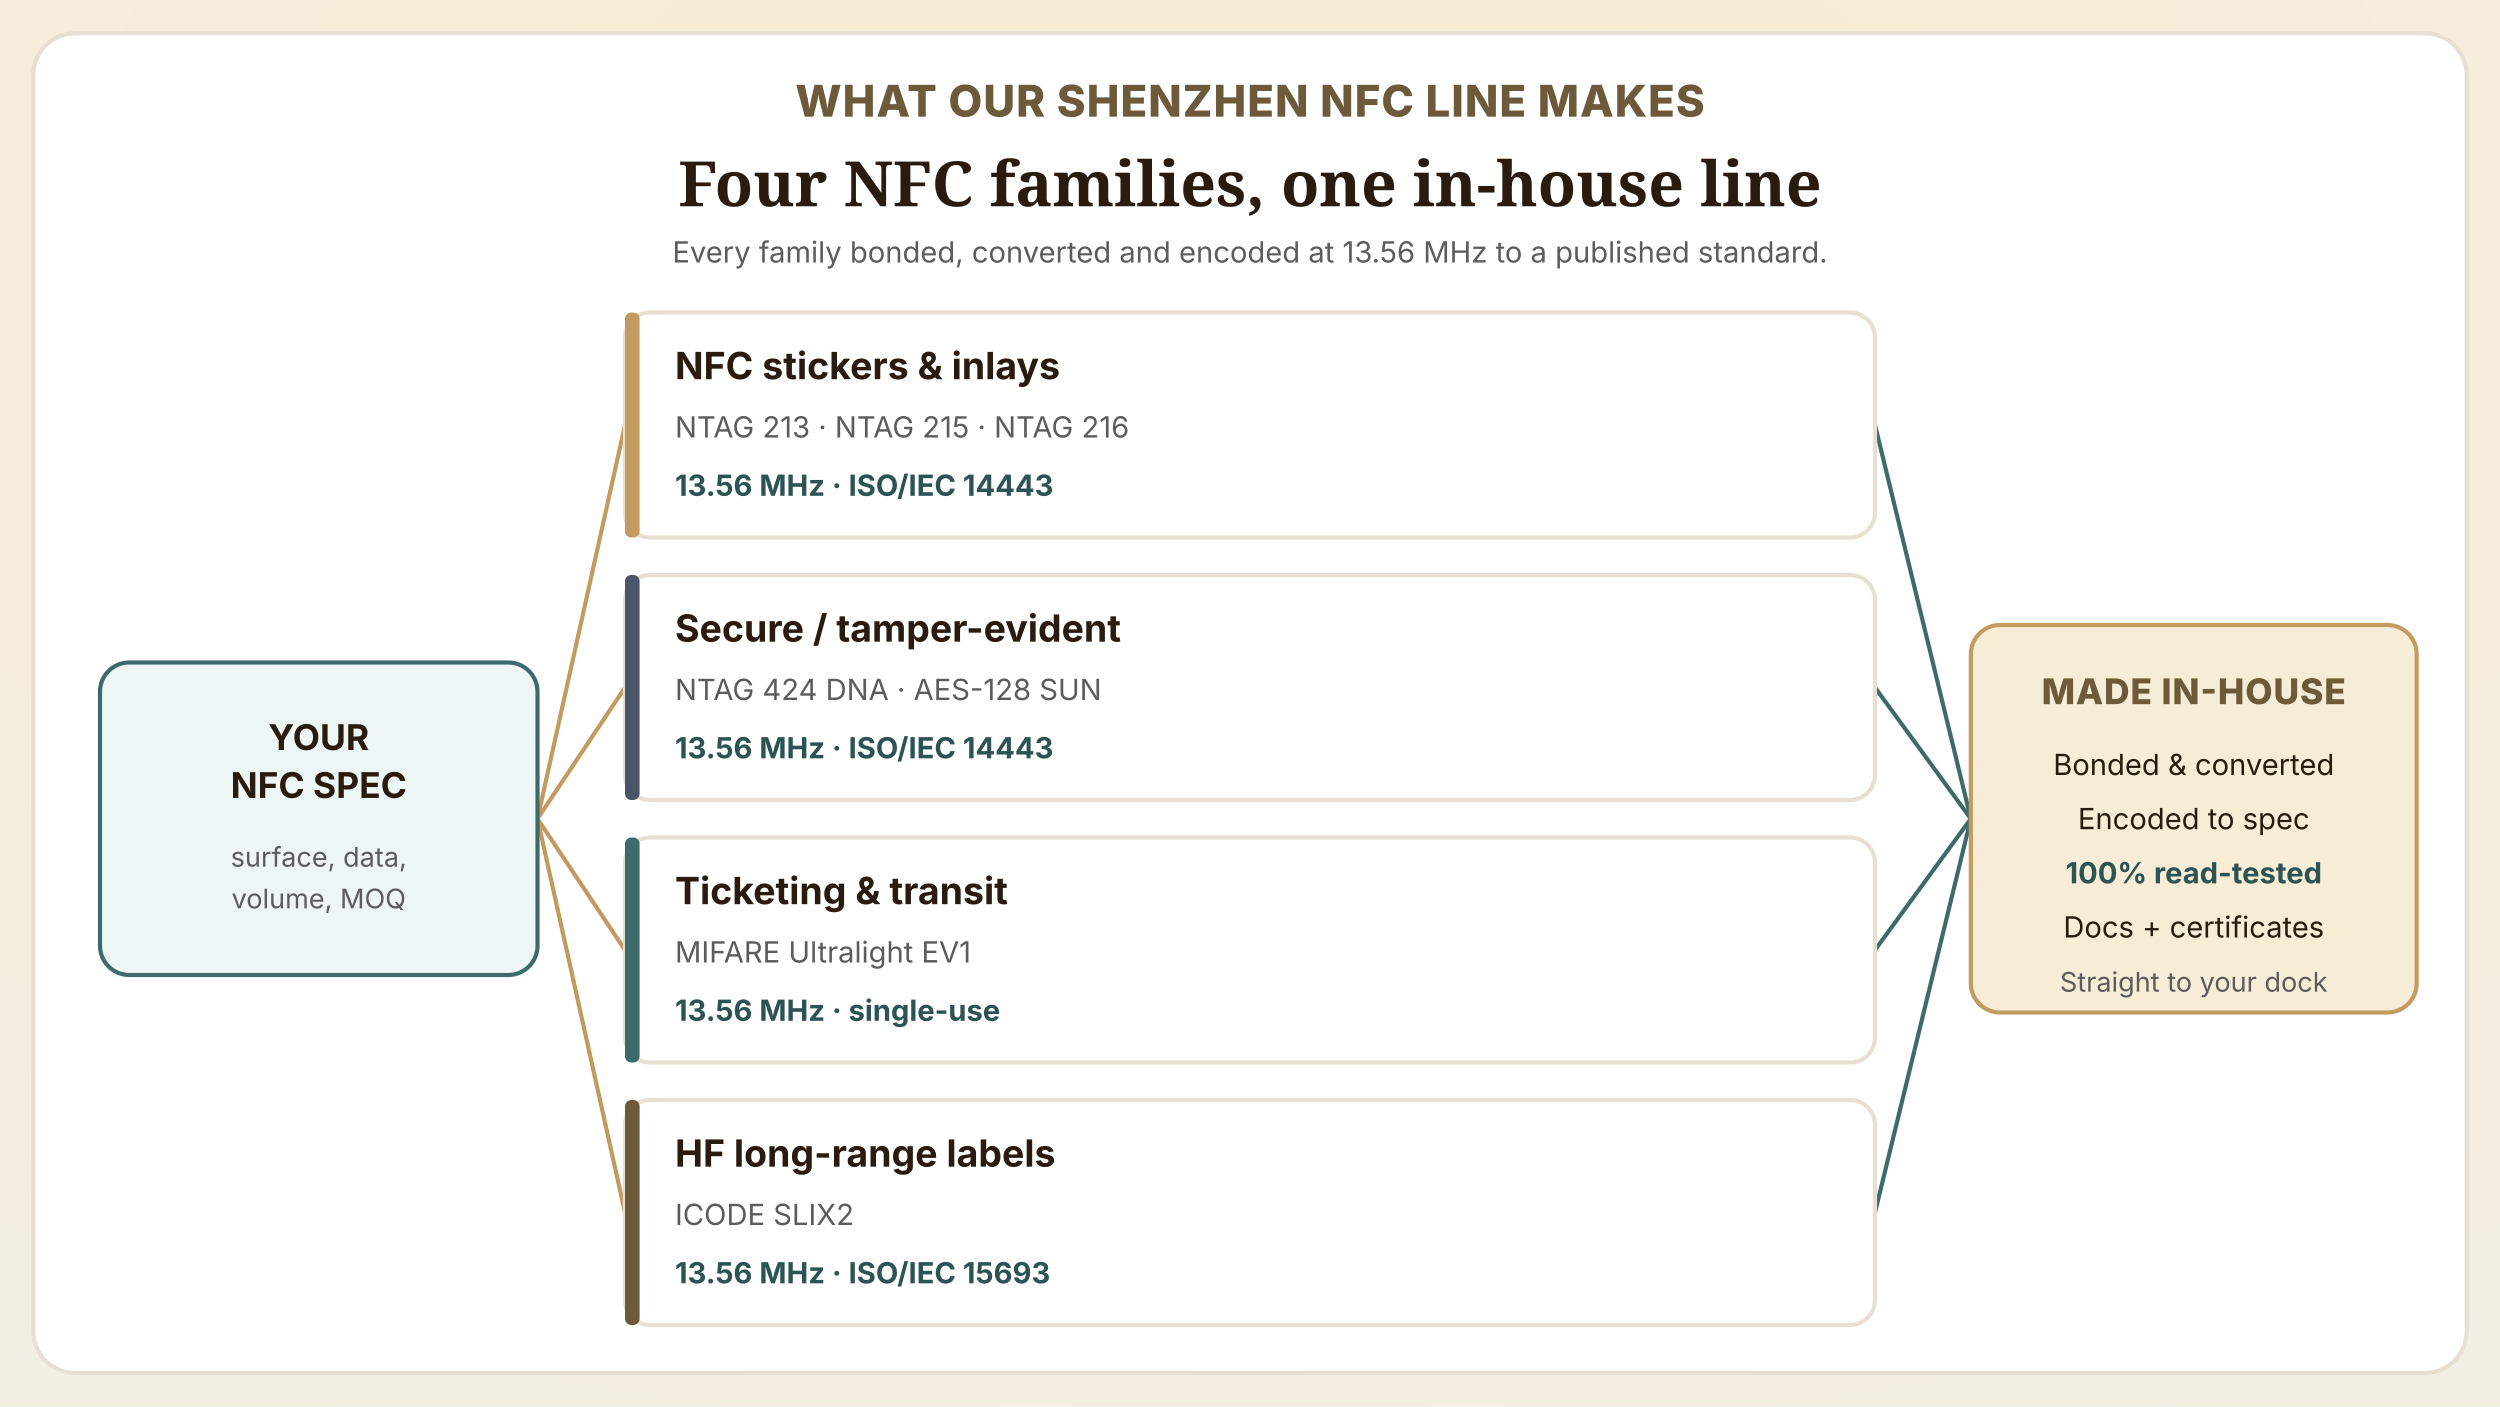
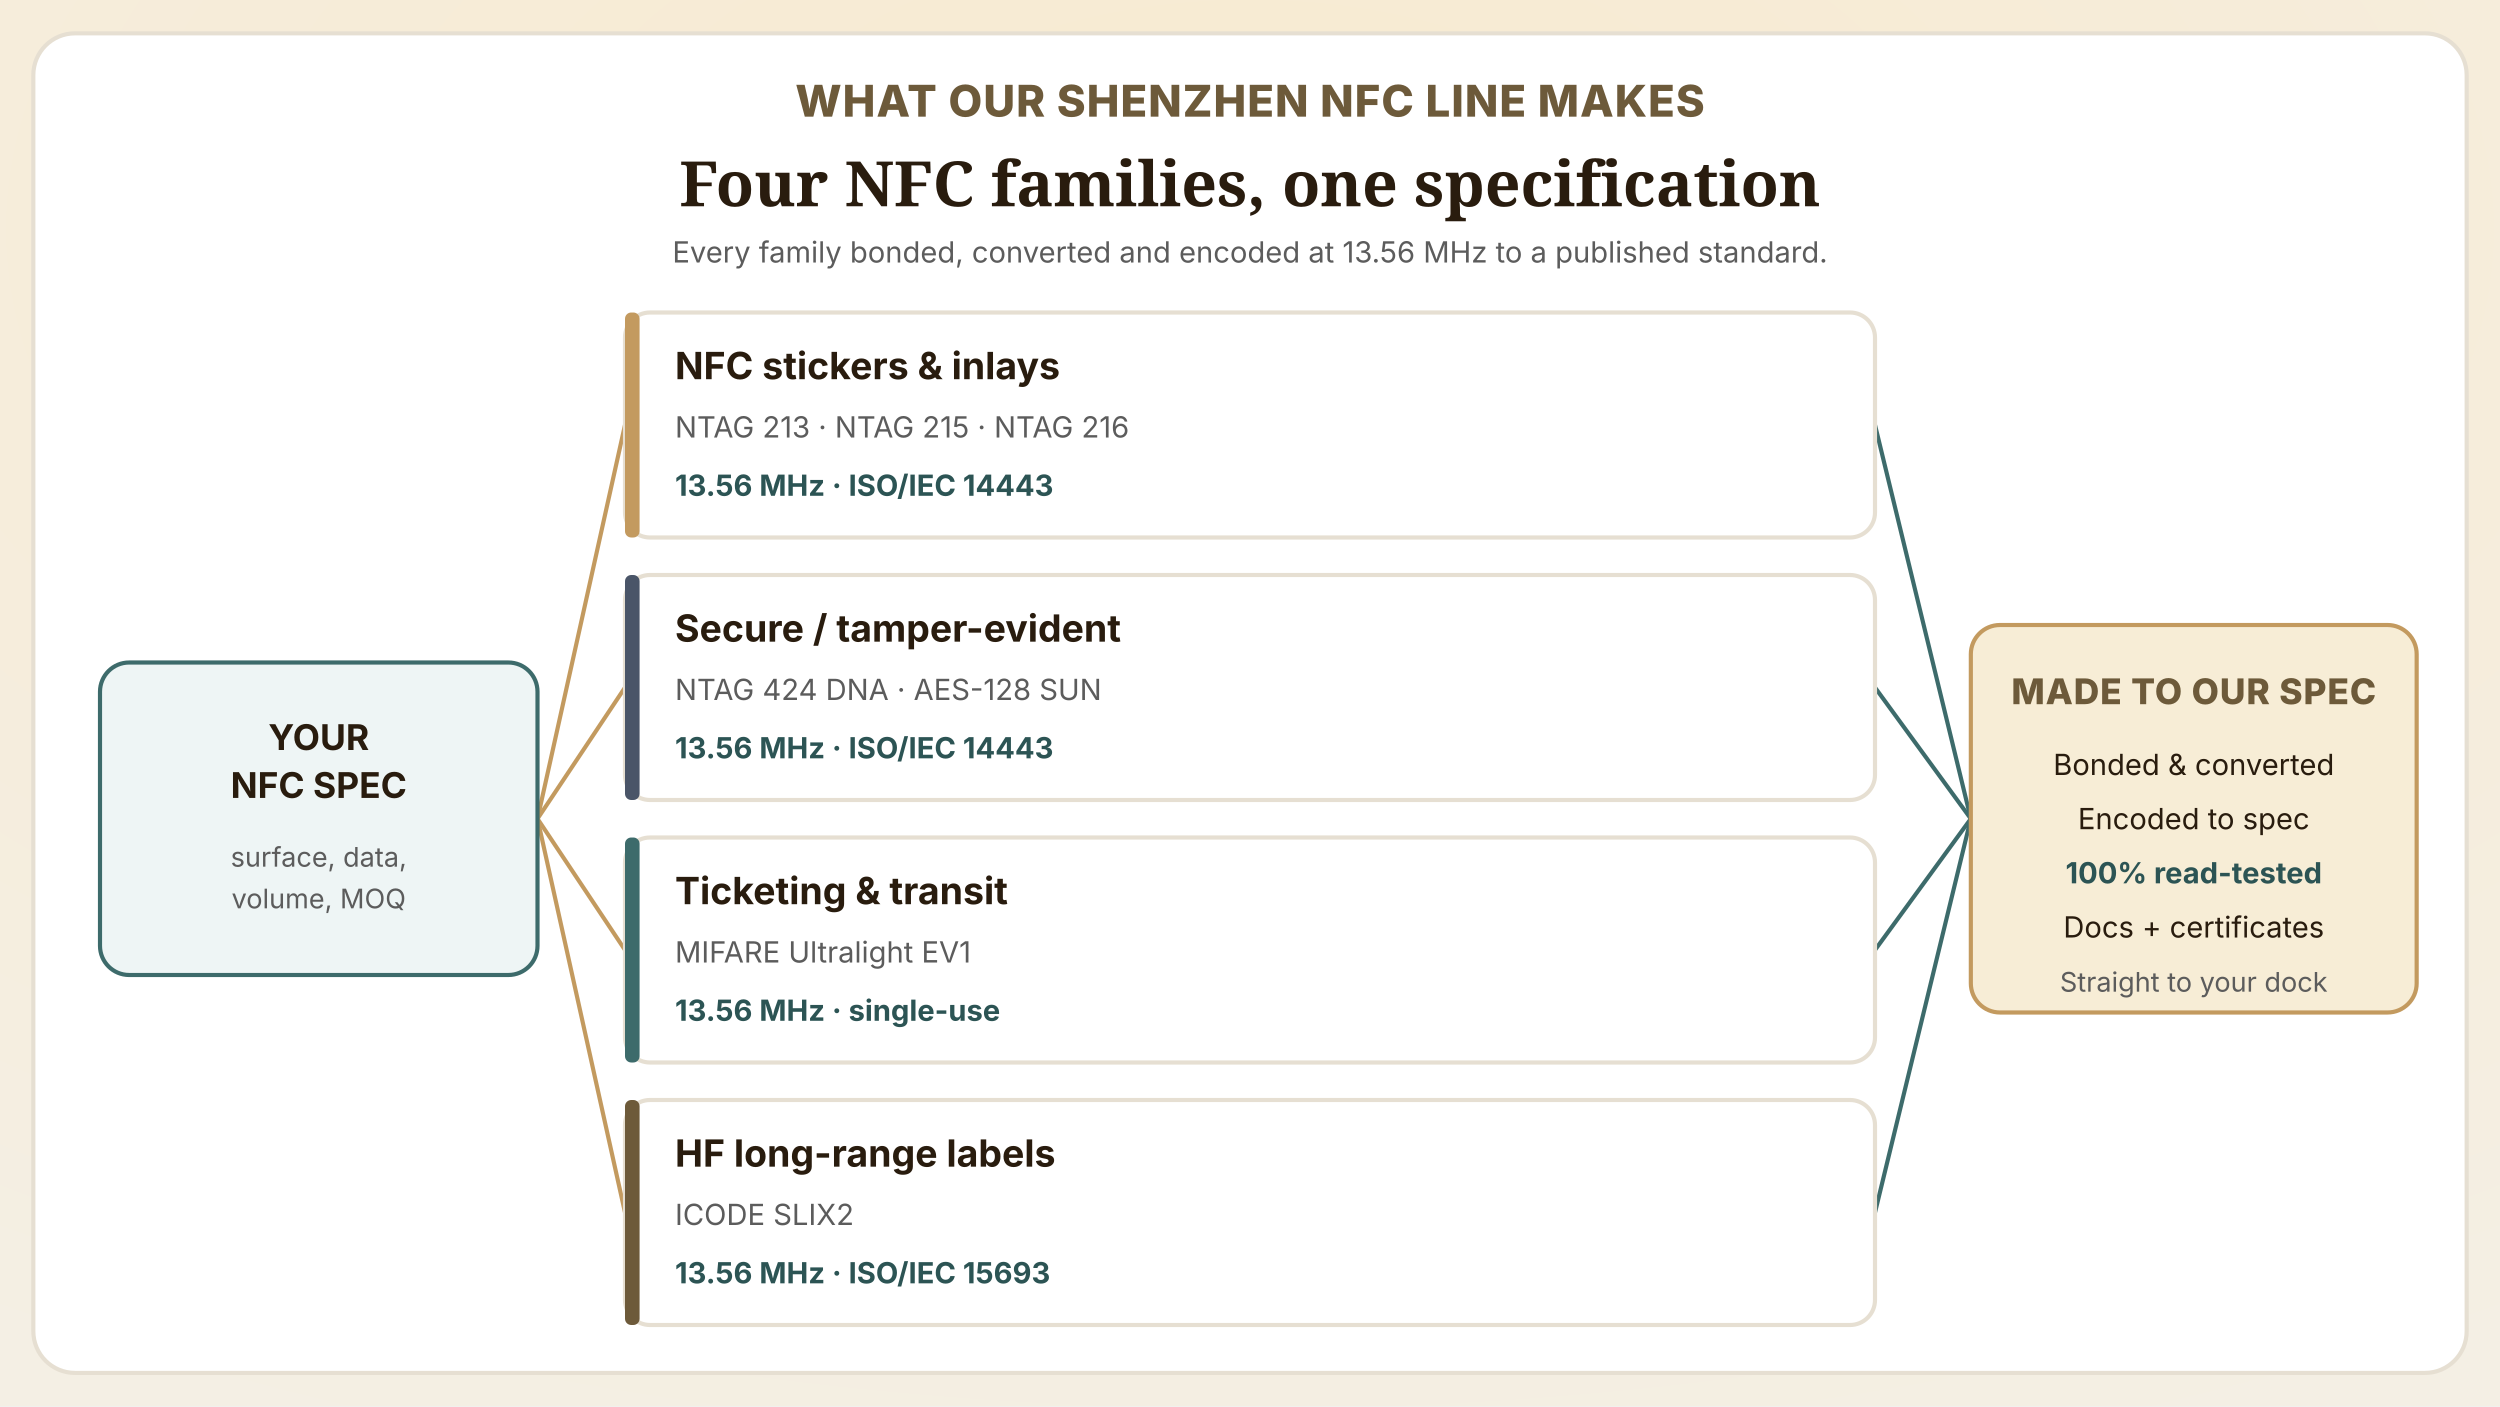
<svg xmlns="http://www.w3.org/2000/svg" viewBox="0 0 1200 675" role="img" aria-labelledby="t d" font-family="Inter, -apple-system, BlinkMacSystemFont, 'Segoe UI', Roboto, sans-serif">
  <defs>
    <radialGradient id="bg" cx="50%" cy="16%" r="94%">
      <stop offset="0%" stop-color="#f8ead0" />
      <stop offset="100%" stop-color="#f4efe4" />
    </radialGradient>
  </defs>
  <rect width="1200" height="675" fill="url(#bg)" />
  <rect x="16" y="16" width="1168" height="643" rx="20" fill="#ffffff" stroke="#e6dfd2" stroke-width="2" />
  <text x="600" y="56" text-anchor="middle" font-size="21" font-weight="800" letter-spacing="0.5" fill="#6d5a3a">WHAT OUR SHENZHEN NFC LINE MAKES</text>
-   <text x="600" y="99" text-anchor="middle" font-size="30" font-weight="700" fill="#291c0e" font-family="Lora, Georgia, serif">Four NFC families, one in-house line</text>
+   <text x="600" y="99" text-anchor="middle" font-size="30" font-weight="700" fill="#291c0e" font-family="Lora, Georgia, serif">Four NFC families, one specification</text>
  <text x="600" y="126" text-anchor="middle" font-size="14" fill="#5c5c5c">Every family bonded, converted and encoded at 13.56 MHz to a published standard.</text>
  <path d="M258,393 L300,204" stroke="#c39a5f" stroke-width="2" fill="none" />
  <path d="M258,393 L300,330" stroke="#c39a5f" stroke-width="2" fill="none" />
  <path d="M258,393 L300,456" stroke="#c39a5f" stroke-width="2" fill="none" />
  <path d="M258,393 L300,582" stroke="#c39a5f" stroke-width="2" fill="none" />
  <path d="M900,204 L946,393" stroke="#3d6b6b" stroke-width="2" fill="none" />
  <path d="M900,330 L946,393" stroke="#3d6b6b" stroke-width="2" fill="none" />
  <path d="M900,456 L946,393" stroke="#3d6b6b" stroke-width="2" fill="none" />
  <path d="M900,582 L946,393" stroke="#3d6b6b" stroke-width="2" fill="none" />
  <rect x="48" y="318" width="210" height="150" rx="14" fill="#eef5f5" stroke="#3d6b6b" stroke-width="2" />
  <text x="153" y="360" text-anchor="middle" font-size="17" font-weight="700" fill="#291c0e">YOUR</text>
  <text x="153" y="383" text-anchor="middle" font-size="17" font-weight="700" fill="#291c0e">NFC SPEC</text>
  <text x="153" y="416" text-anchor="middle" font-size="13" fill="#5c5c5c">surface, data,</text>
  <text x="153" y="436" text-anchor="middle" font-size="13" fill="#5c5c5c">volume, MOQ</text>
  <rect x="300" y="150" width="600" height="108" rx="12" fill="#ffffff" stroke="#e6dfd2" stroke-width="2" />
  <rect x="300" y="150" width="7" height="108" rx="3" fill="#c39a5f" />
  <text x="324" y="182" font-size="18" font-weight="700" fill="#291c0e">NFC stickers &amp; inlays</text>
  <text x="324" y="210" font-size="14" fill="#5c5c5c">NTAG 213 · NTAG 215 · NTAG 216</text>
  <text x="324" y="238" font-size="14" font-weight="700" fill="#2c5454">13.56 MHz · ISO/IEC 14443</text>
  <rect x="300" y="276" width="600" height="108" rx="12" fill="#ffffff" stroke="#e6dfd2" stroke-width="2" />
  <rect x="300" y="276" width="7" height="108" rx="3" fill="#4a5568" />
  <text x="324" y="308" font-size="18" font-weight="700" fill="#291c0e">Secure / tamper-evident</text>
  <text x="324" y="336" font-size="14" fill="#5c5c5c">NTAG 424 DNA · AES-128 SUN</text>
  <text x="324" y="364" font-size="14" font-weight="700" fill="#2c5454">13.56 MHz · ISO/IEC 14443</text>
  <rect x="300" y="402" width="600" height="108" rx="12" fill="#ffffff" stroke="#e6dfd2" stroke-width="2" />
  <rect x="300" y="402" width="7" height="108" rx="3" fill="#3d6b6b" />
  <text x="324" y="434" font-size="18" font-weight="700" fill="#291c0e">Ticketing &amp; transit</text>
  <text x="324" y="462" font-size="14" fill="#5c5c5c">MIFARE Ultralight EV1</text>
  <text x="324" y="490" font-size="14" font-weight="700" fill="#2c5454">13.56 MHz · single-use</text>
  <rect x="300" y="528" width="600" height="108" rx="12" fill="#ffffff" stroke="#e6dfd2" stroke-width="2" />
  <rect x="300" y="528" width="7" height="108" rx="3" fill="#6d5a3a" />
  <text x="324" y="560" font-size="18" font-weight="700" fill="#291c0e">HF long-range labels</text>
  <text x="324" y="588" font-size="14" fill="#5c5c5c">ICODE SLIX2</text>
  <text x="324" y="616" font-size="14" font-weight="700" fill="#2c5454">13.56 MHz · ISO/IEC 15693</text>
  <rect x="946" y="300" width="214" height="186" rx="14" fill="#f7edd6" stroke="#c39a5f" stroke-width="2" />
-   <text x="1053" y="338" text-anchor="middle" font-size="17" font-weight="800" letter-spacing="0.4" fill="#6d5a3a">MADE IN-HOUSE</text>
+   <text x="1053" y="338" text-anchor="middle" font-size="17" font-weight="800" letter-spacing="0.4" fill="#6d5a3a">MADE TO OUR SPEC</text>
  <text x="1053" y="372" text-anchor="middle" font-size="14" fill="#291c0e">Bonded &amp; converted</text>
  <text x="1053" y="398" text-anchor="middle" font-size="14" fill="#291c0e">Encoded to spec</text>
  <text x="1053" y="424" text-anchor="middle" font-size="14" font-weight="700" fill="#2c5454">100% read-tested</text>
  <text x="1053" y="450" text-anchor="middle" font-size="14" fill="#291c0e">Docs + certificates</text>
  <text x="1053" y="476" text-anchor="middle" font-size="13" fill="#5c5c5c">Straight to your dock</text>
</svg>
